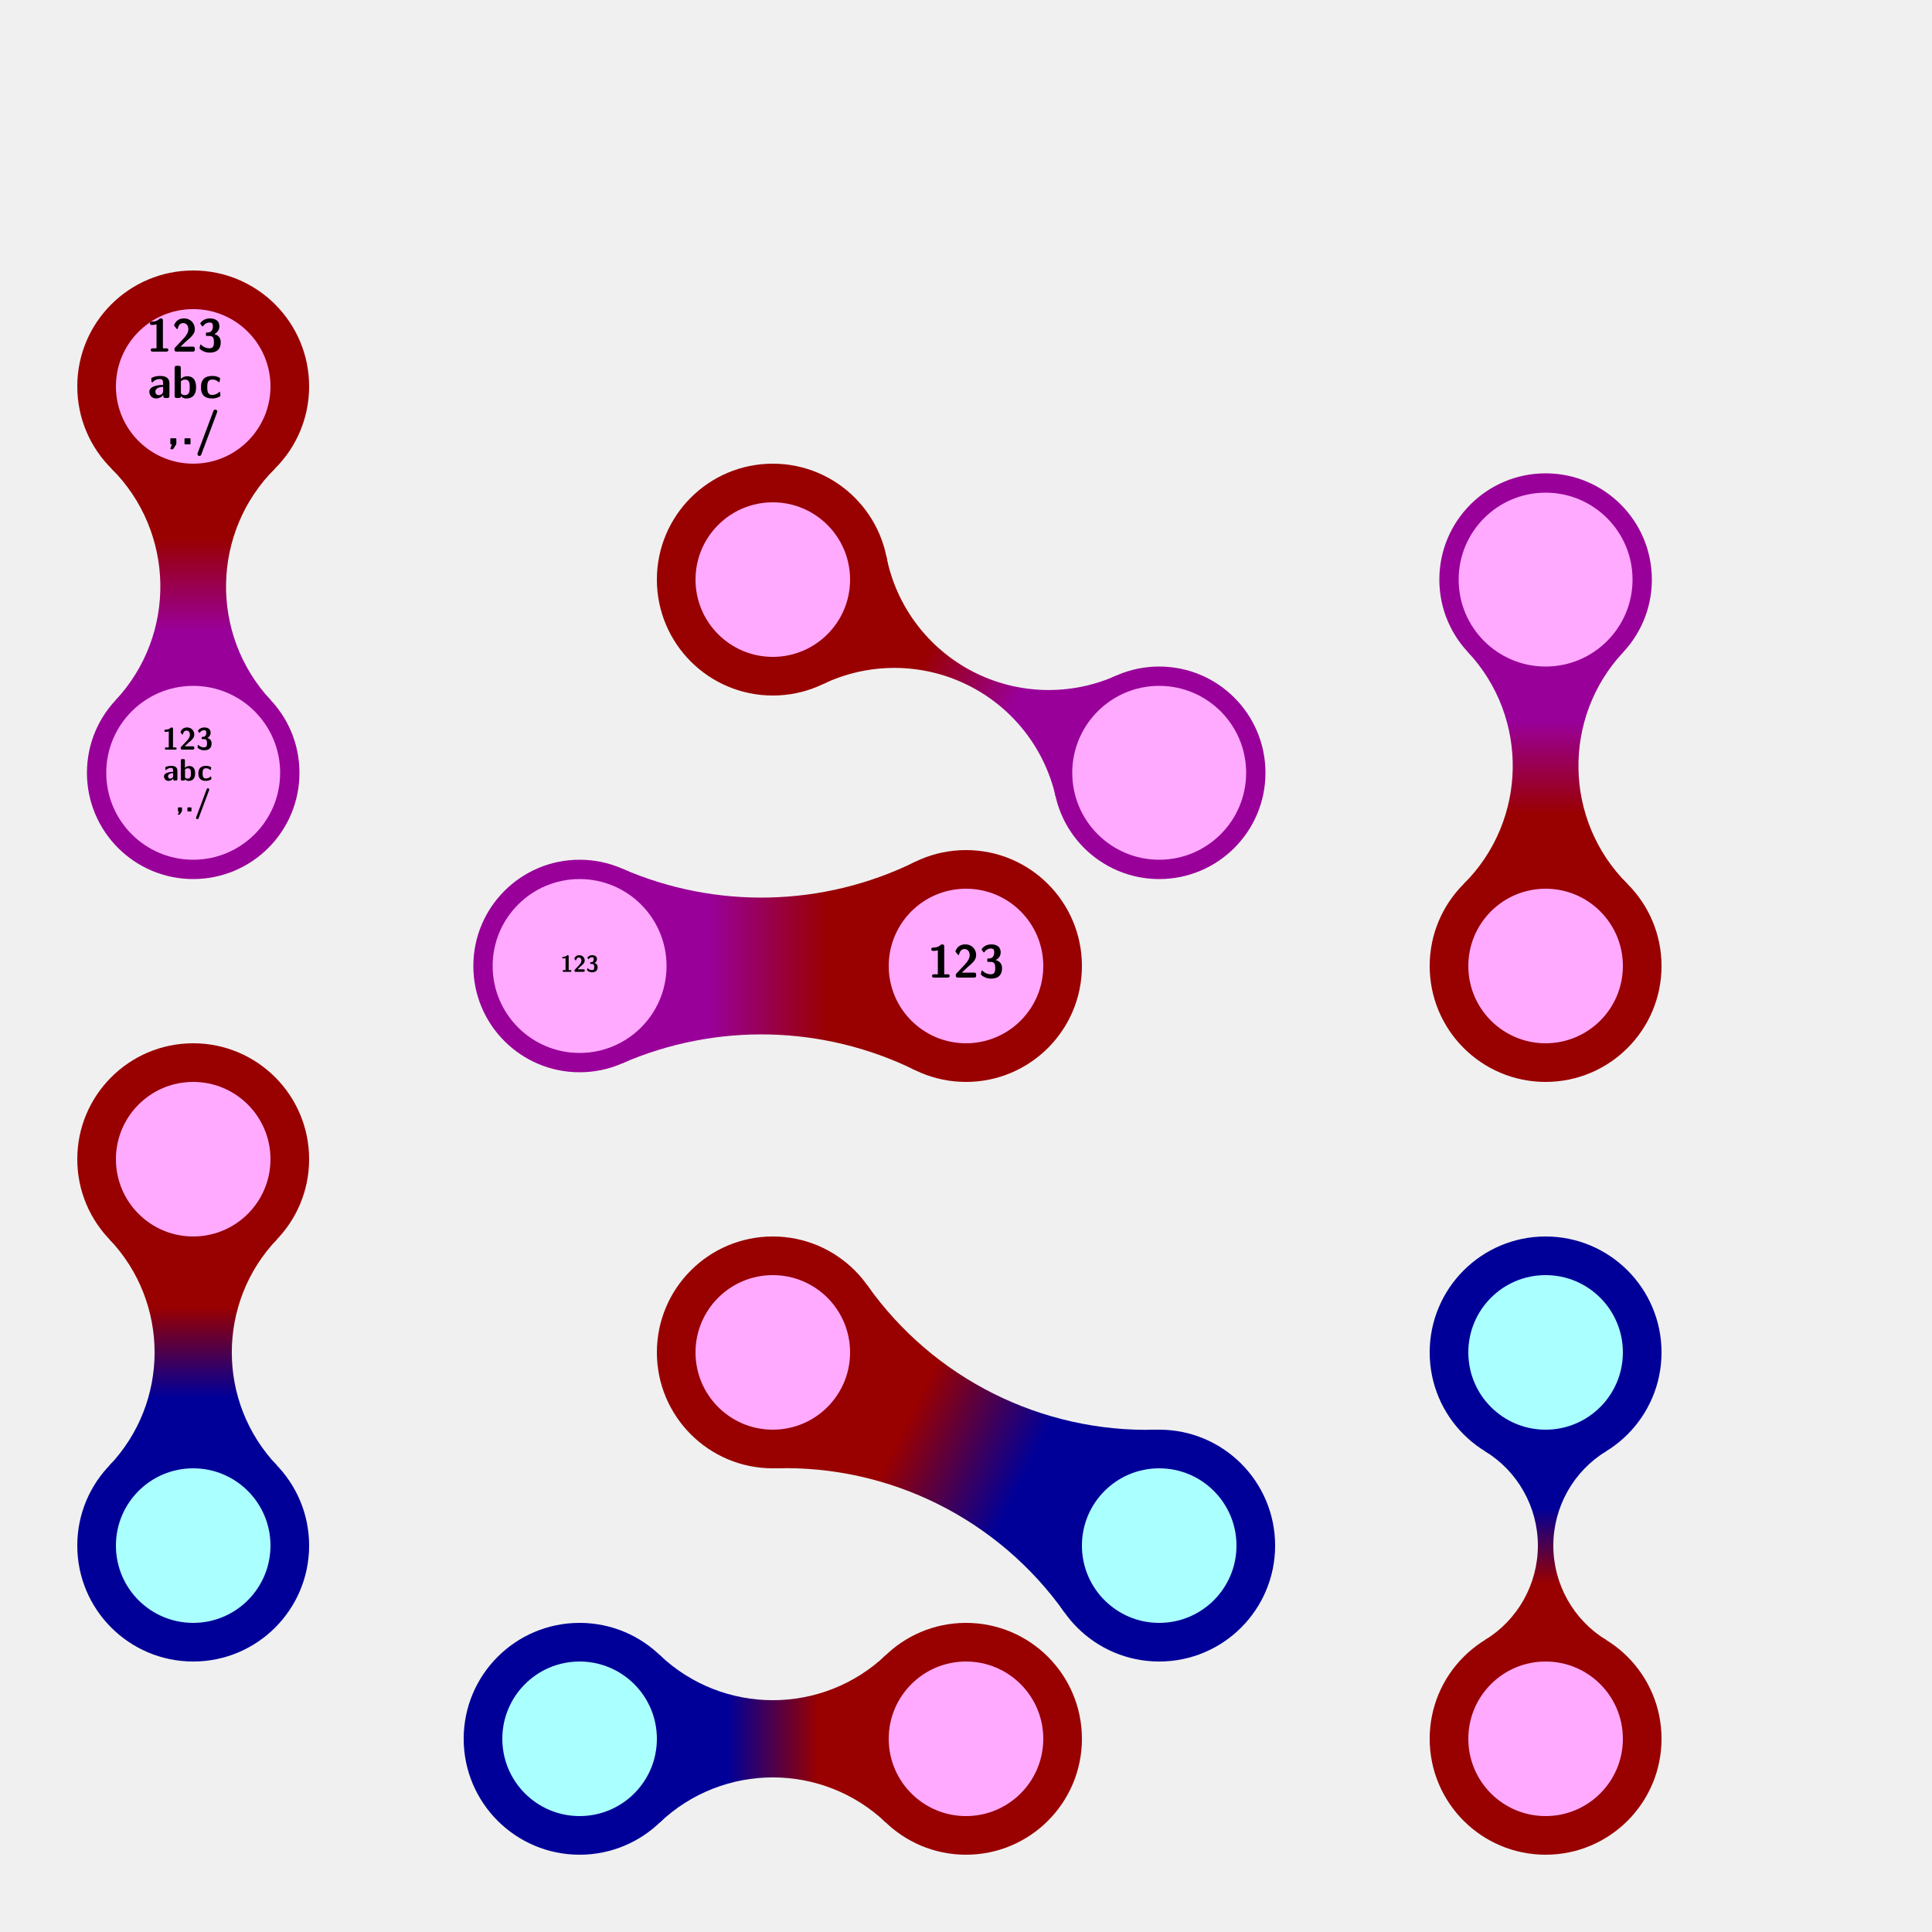
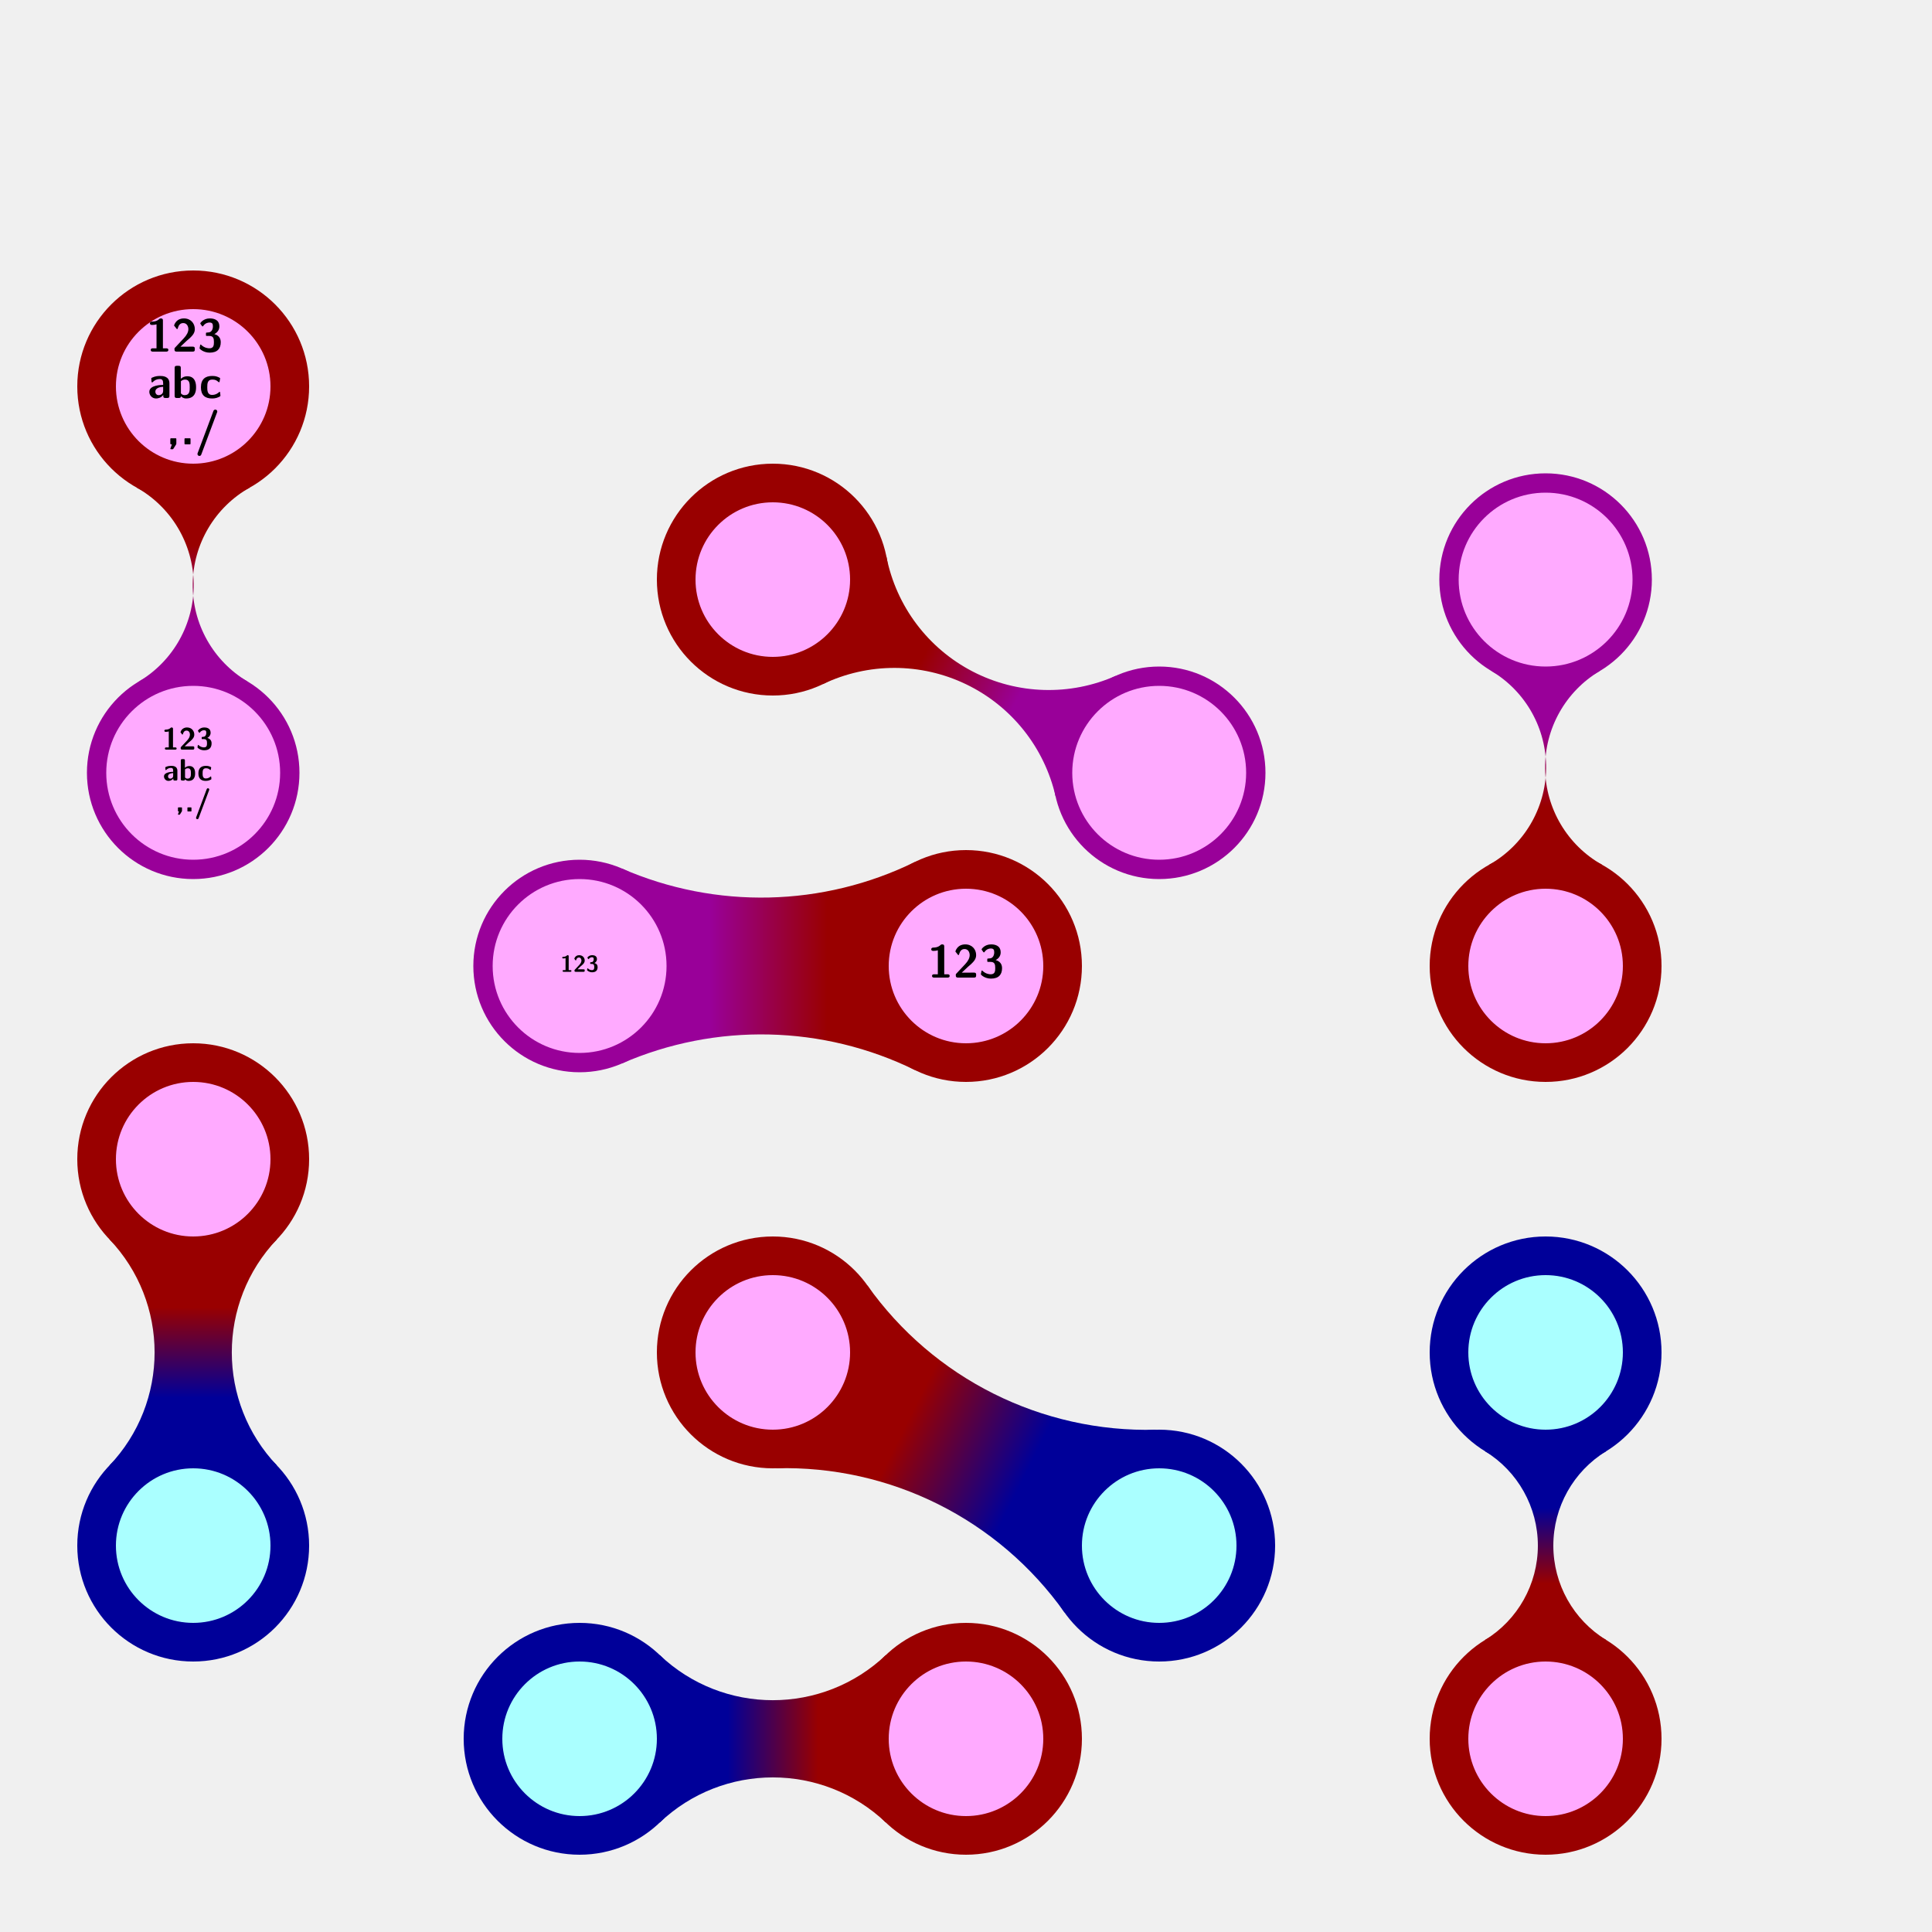
<svg xmlns="http://www.w3.org/2000/svg" xmlns:xlink="http://www.w3.org/1999/xlink" width="500" height="500">
  <defs>
    <g id="bubble0">
      <circle cx="0" cy="0" r="25" fill="#ffaaff" stroke="#990000" stroke-width="10" />
    </g>
    <g id="bubble1">
      <circle cx="0" cy="0" r="25" fill="#aaffff" stroke="#000099" stroke-width="10" />
    </g>
    <g id="bubble2">
      <circle cx="0" cy="0" r="25" fill="#ffaaff" stroke="#990099" stroke-width="5" />
    </g>
    <linearGradient id="myGradient0.0" gradientTransform="rotate(90)">
      <stop offset="30%" stop-color="#990000" />
      <stop offset="70%" stop-color="#990000" />
    </linearGradient>
    <linearGradient id="myGradient0.1" gradientTransform="rotate(90)">
      <stop offset="30%" stop-color="#990000" />
      <stop offset="70%" stop-color="#000099" />
    </linearGradient>
    <linearGradient id="myGradient0.2" gradientTransform="rotate(90)">
      <stop offset="30%" stop-color="#990000" />
      <stop offset="70%" stop-color="#990099" />
    </linearGradient>
    <linearGradient id="myGradient1.0" gradientTransform="rotate(90)">
      <stop offset="30%" stop-color="#000099" />
      <stop offset="70%" stop-color="#990000" />
    </linearGradient>
    <linearGradient id="myGradient1.1" gradientTransform="rotate(90)">
      <stop offset="30%" stop-color="#000099" />
      <stop offset="70%" stop-color="#000099" />
    </linearGradient>
    <linearGradient id="myGradient1.2" gradientTransform="rotate(90)">
      <stop offset="30%" stop-color="#000099" />
      <stop offset="70%" stop-color="#990099" />
    </linearGradient>
    <linearGradient id="myGradient2.0" gradientTransform="rotate(90)">
      <stop offset="30%" stop-color="#990099" />
      <stop offset="70%" stop-color="#990000" />
    </linearGradient>
    <linearGradient id="myGradient2.1" gradientTransform="rotate(90)">
      <stop offset="30%" stop-color="#990099" />
      <stop offset="70%" stop-color="#000099" />
    </linearGradient>
    <linearGradient id="myGradient2.2" gradientTransform="rotate(90)">
      <stop offset="30%" stop-color="#990099" />
      <stop offset="70%" stop-color="#990099" />
    </linearGradient>
    <style>
        .mytext {
          line-height:125%;
          font-style:normal;font-variant:normal;font-weight:bold;font-stretch:normal;
          font-family:"Latin Modern Sans";-inkscape-font-specification:"Latin Modern Sans";
          text-align:center;text-anchor:middle;
          fill-opacity:1; stroke:#FFFFFF;
          stroke-width:0; stroke-linecap:butt; stroke-linejoin:miter; stroke-opacity:1;
          stroke-miterlimit:4; stroke-dasharray:none
        }
          </style>
  </defs>
  <g transform="rotate(-0.0,50,100)">
-     <path d="              M 29.896 181.237              A 43.146,  43.146  0 0 0 28.818 121.244               h 42.365              A 43.146,  43.146  0 0 0 70.104 181.237               z" fill="url('#myGradient0.2')" />
+     <path d="              M 35.952 176.359              A 28.982,  28.982  0 0 0 35.325 126.166               h 29.35              A 28.982,  28.982  0 0 0 64.048 176.359               z" fill="url('#myGradient0.2')" />
  </g>
  <use x="50" y="100" xlink:href="#bubble0" />
  <use x="50" y="200" xlink:href="#bubble2" />
  <text x="50" y="100" class="mytext" font-size="12px" fill="#000000">
    <tspan x="50" dy="-0.75em"> 123 </tspan>
    <tspan x="50" dy="1em"> abc </tspan>
    <tspan x="50" dy="1em"> ,./ </tspan>
  </text>
  <text x="50" y="200" class="mytext" font-size="8px" fill="#000000">
    <tspan x="50" dy="-0.75em"> 123 </tspan>
    <tspan x="50" dy="1em"> abc </tspan>
    <tspan x="50" dy="1em"> ,./ </tspan>
  </text>
  <g transform="rotate(90.0,250,250)">
    <path d="              M 224.788 339.017              A 90.248,  90.248  0 0 0 223.068 263.216               h 53.864              A 90.248,  90.248  0 0 0 275.212 339.017               z" fill="url('#myGradient0.2')" />
  </g>
  <use x="250" y="250" xlink:href="#bubble0" />
  <use x="150" y="250" xlink:href="#bubble2" />
  <text x="250" y="250" class="mytext" font-size="12px" fill="#000000">
    <tspan x="250" dy="0.25em"> 123 </tspan>
  </text>
  <text x="150" y="250" class="mytext" font-size="6px" fill="#000000">
    <tspan x="150" dy="0.25em"> 123 </tspan>
  </text>
  <g transform="rotate(-180.0,400,250)">
-     <path d="              M 379.896 331.237              A 43.146,  43.146  0 0 0 378.818 271.244               h 42.365              A 43.146,  43.146  0 0 0 420.104 331.237               z" fill="url('#myGradient0.2')" />
+     <path d="              M 385.952 326.359              A 28.982,  28.982  0 0 0 385.325 276.166               h 29.35              A 28.982,  28.982  0 0 0 414.048 326.359               z" fill="url('#myGradient0.2')" />
  </g>
  <use x="400" y="250" xlink:href="#bubble0" />
  <use x="400" y="150" xlink:href="#bubble2" />
  <g transform="rotate(-63.43495,200,150)">
    <path d="              M 182.531 240.565              A 42.811,  42.811  0 0 0 181.597 173.692               h 36.806              A 42.811,  42.811  0 0 0 217.469 240.565               z" fill="url('#myGradient0.2')" />
  </g>
  <use x="300" y="200" xlink:href="#bubble2" />
  <use x="200" y="150" xlink:href="#bubble0" />
  <g transform="rotate(-0.0,50,300)">
    <path d="          M 71.717 320.697          A 42.474, 42.474  0 0 0 71.717 379.303           h -43.434         A 42.474, 42.474  0 0 0 28.283 320.697           z" fill="url('#myGradient0.1')" />
  </g>
  <use x="50" y="300" xlink:href="#bubble0" />
  <use x="50" y="400" xlink:href="#bubble1" />
  <g transform="rotate(-90.0,150,450)">
    <path d="          M 171.717 470.697          A 42.474, 42.474  0 0 0 171.717 529.303           h -43.434         A 42.474, 42.474  0 0 0 128.283 470.697           z" fill="url('#myGradient1.0')" />
  </g>
  <use x="250" y="450" xlink:href="#bubble0" />
  <use x="150" y="450" xlink:href="#bubble1" />
  <g transform="rotate(-180.0,400,450)">
    <path d="          M 415.676 475.579          A 28.643, 28.643  0 0 0 415.676 524.421           h -31.352         A 28.643, 28.643  0 0 0 384.324 475.579           z" fill="url('#myGradient0.1')" />
  </g>
  <use x="400" y="450" xlink:href="#bubble0" />
  <use x="400" y="350" xlink:href="#bubble1" />
  <g transform="rotate(-243.4349,300,400)">
    <path d="          M 326.459 414.14          A 88.607, 88.607  0 0 0 326.459 497.664           h -52.918         A 88.607, 88.607  0 0 0 273.541 414.14           z" fill="url('#myGradient1.0')" />
  </g>
  <use x="300" y="400" xlink:href="#bubble1" />
  <use x="200" y="350" xlink:href="#bubble0" />
</svg>
